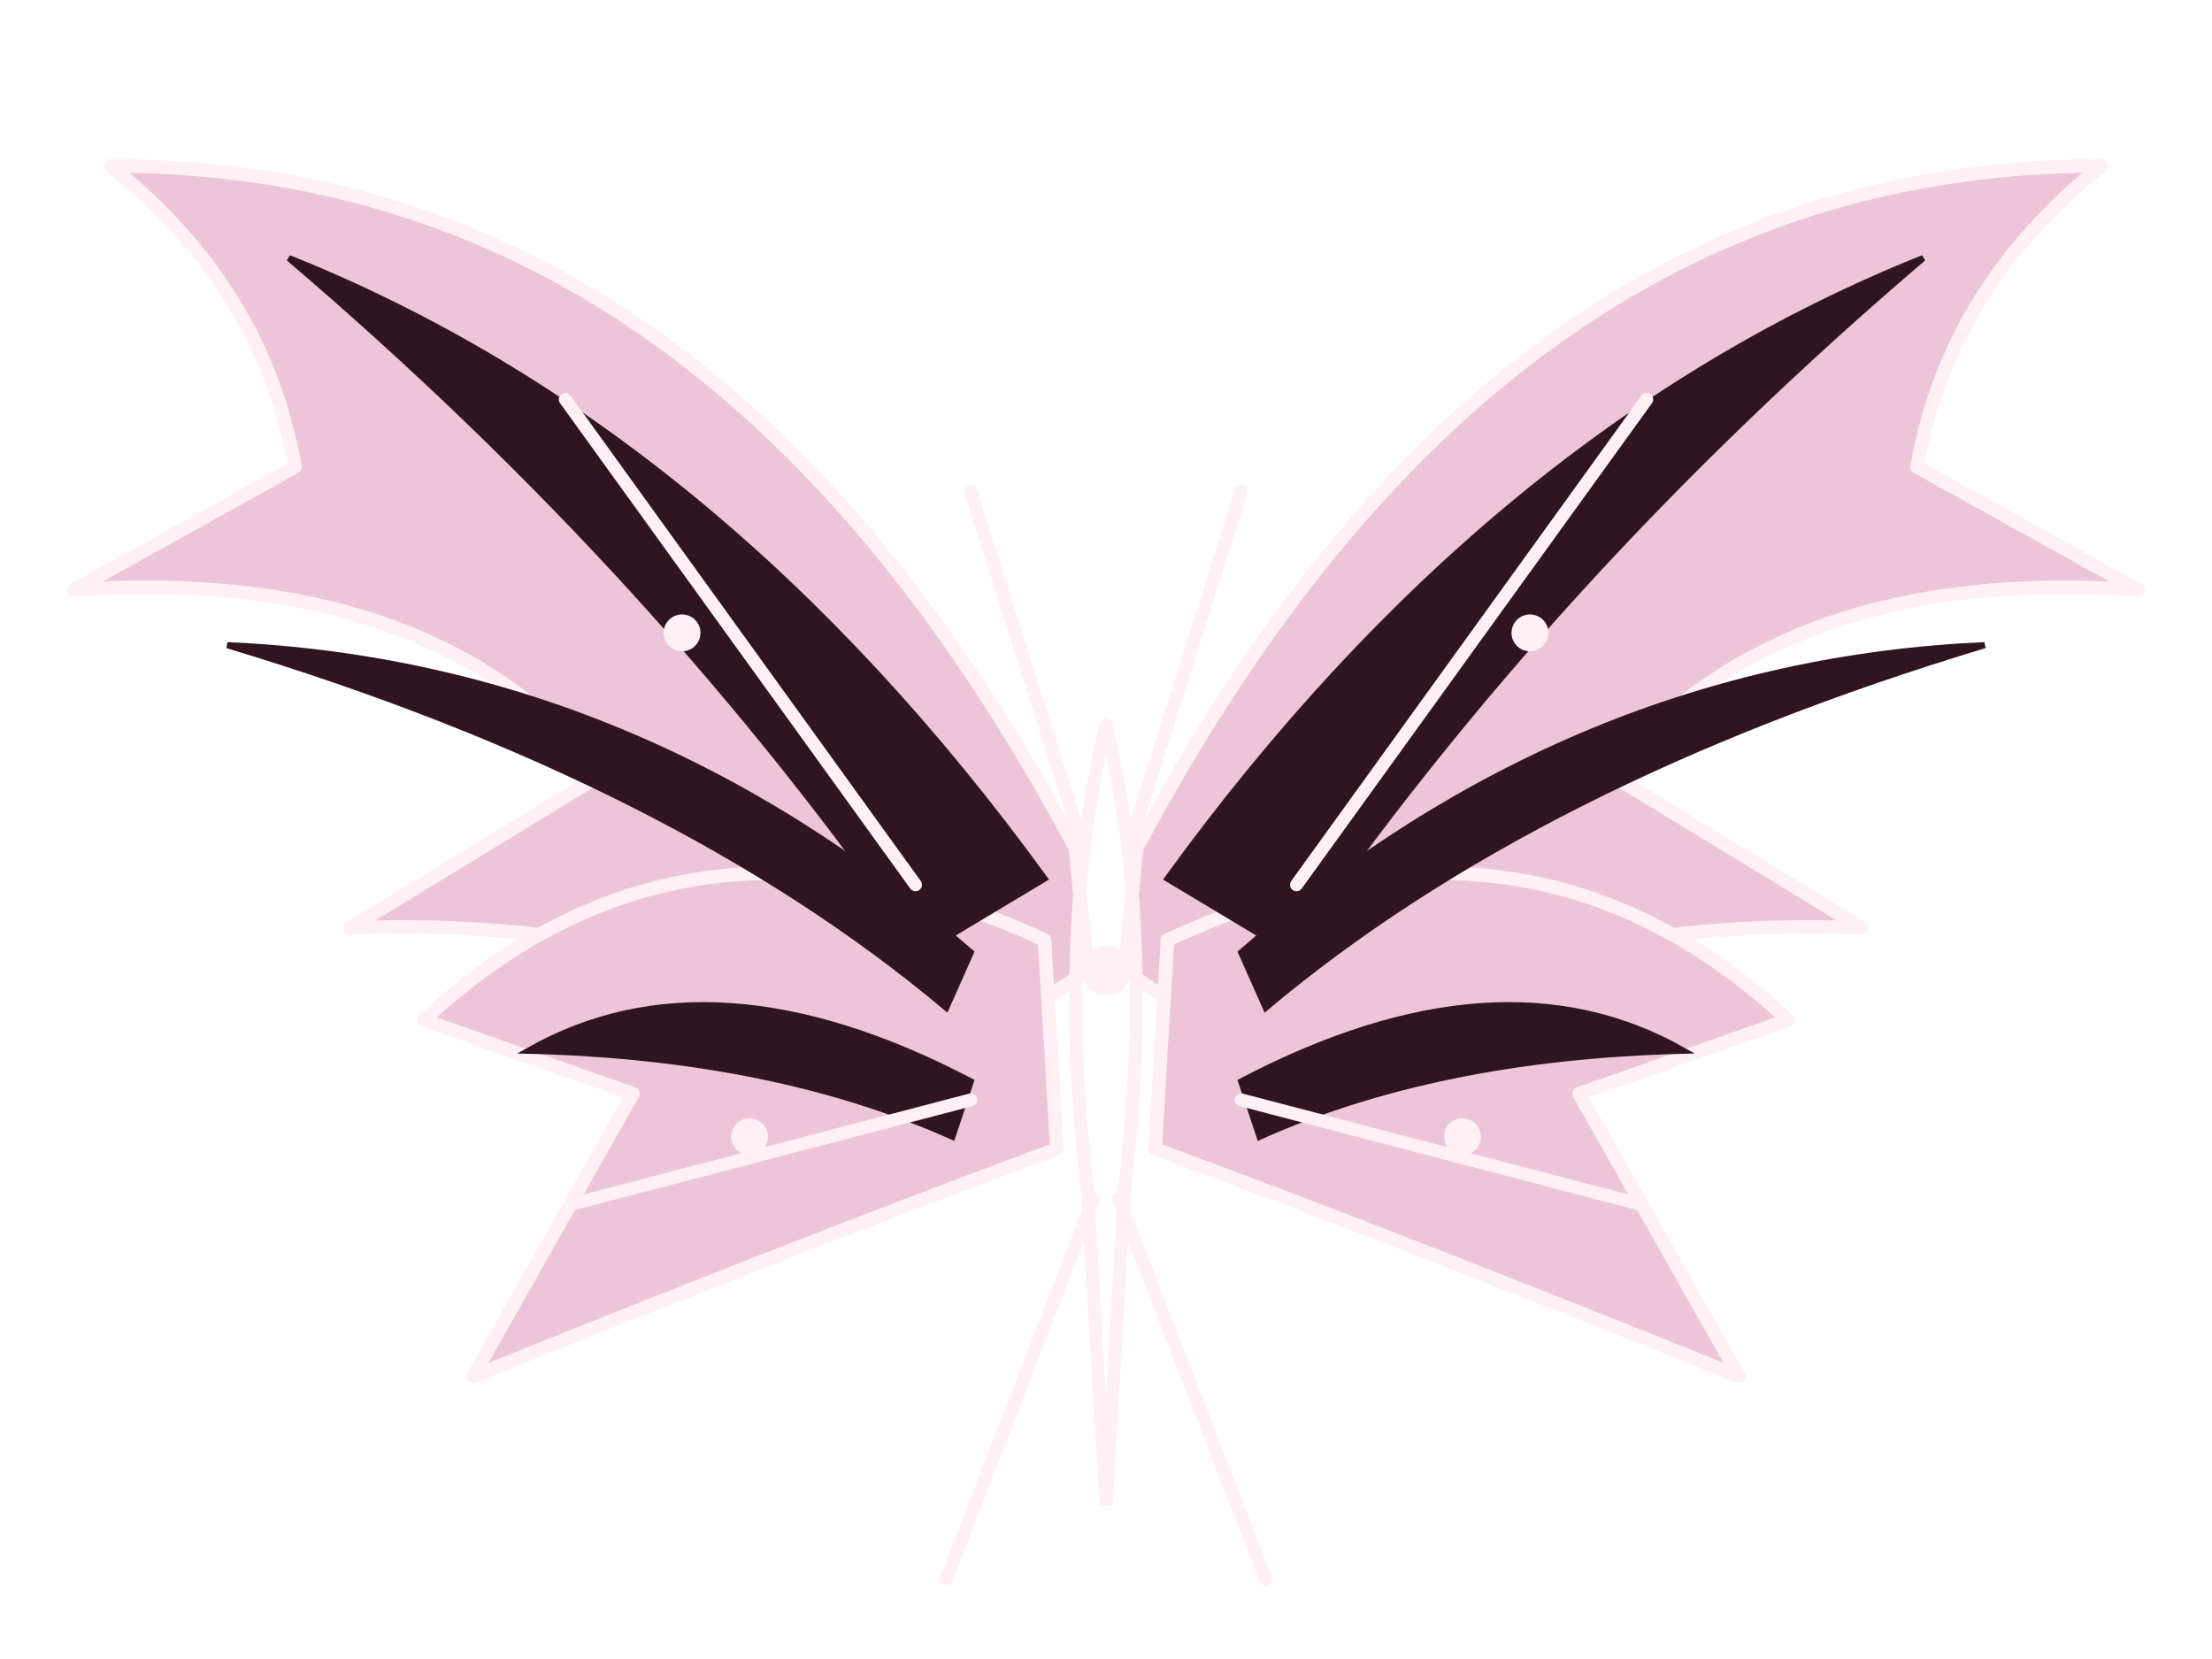
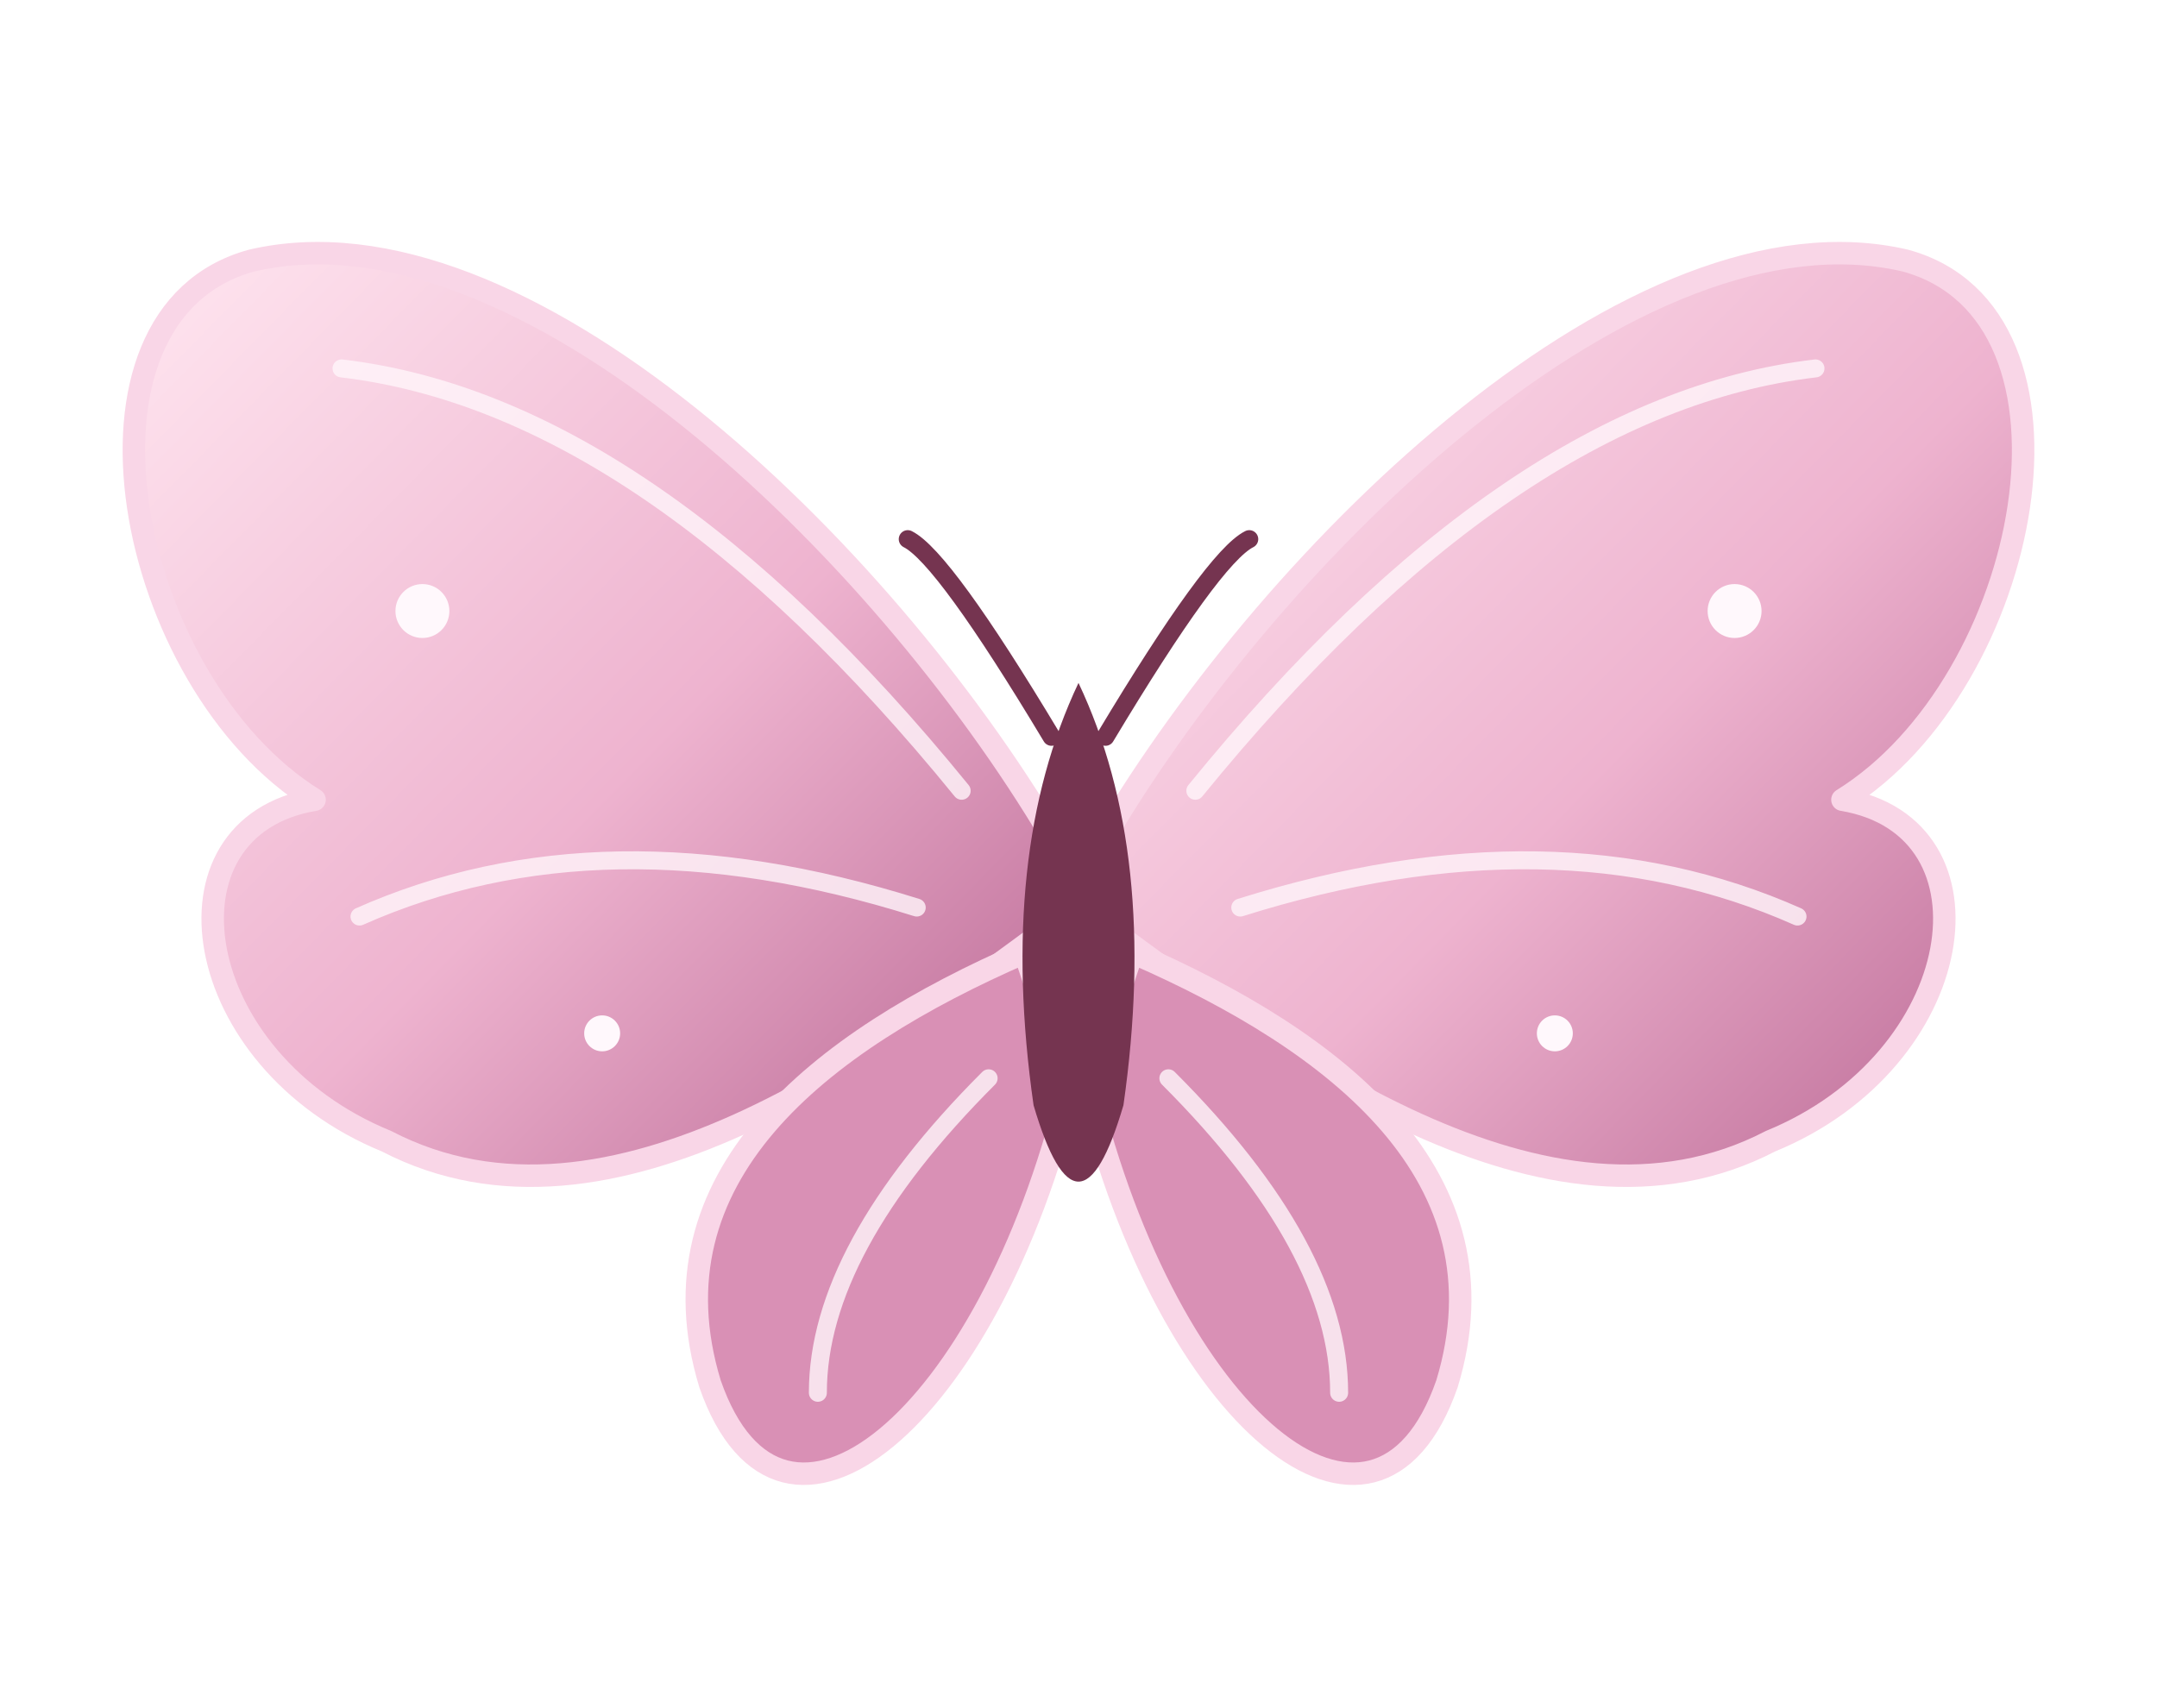
- <svg xmlns="http://www.w3.org/2000/svg" viewBox="0 0 360 270">
-   <g fill="#edc5d8" stroke="#fff0f6" stroke-width="2.2" stroke-linejoin="round">
-     <path d="M175 138C136 65 85 27 18 27Q43 47 48 76L12 96Q70 92 98 126L57 151Q110 149 154 173L177 158Z" />
-     <path d="M185 138C224 65 275 27 342 27Q317 47 312 76L348 96Q290 92 262 126L303 151Q250 149 206 173L183 158Z" />
-     <path d="M170 153Q112 126 69 166L103 178L77 224Q134 201 172 187Z" />
-     <path d="M190 153Q248 126 291 166L257 178L283 224Q226 201 188 187Z" />
+ <svg xmlns="http://www.w3.org/2000/svg" viewBox="0 0 240 190">
+   <defs>
+     <linearGradient id="wing" x1="0" y1="0" x2="1" y2="1">
+       <stop stop-color="#ffe6f0" />
+       <stop offset=".55" stop-color="#eeb3cf" />
+       <stop offset="1" stop-color="#b96793" />
+     </linearGradient>
+   </defs>
+   <g stroke="#f9d6e7" stroke-width="2.5" stroke-linejoin="round">
+     <path d="M117 93C98 61 58 22 28 29C6 35 14 76 35 89C17 92 21 118 43 127C68 140 98 117 117 103Z" fill="url(#wing)" />
+     <path d="M123 93C142 61 182 22 212 29C234 35 226 76 205 89C223 92 219 118 197 127C172 140 142 117 123 103Z" fill="url(#wing)" />
+     <path d="M114 106C91 116 72 131 79 154C87 177 110 158 119 121Z" fill="#d990b5" />
+     <path d="M126 106C149 116 168 131 161 154C153 177 130 158 121 121Z" fill="#d990b5" />
  </g>
-   <g fill="#301521" stroke="#301521" stroke-width="1">
-     <path d="M170 143Q117 70 47 42Q108 94 150 155Z" />
-     <path d="M190 143Q243 70 313 42Q252 94 210 155Z" />
-     <path d="M158 155Q104 108 37 105Q110 127 154 164Z" />
-     <path d="M202 155Q256 108 323 105Q250 127 206 164Z" />
-     <path d="M158 176Q116 154 86 171Q126 172 155 185Z" />
-     <path d="M202 176Q244 154 274 171Q234 172 205 185Z" />
+   <g fill="none" stroke="#fff5fa" stroke-width="2" stroke-linecap="round" opacity=".8">
+     <path d="M107 88Q72 45 38 41M102 101Q67 90 40 102M133 88Q168 45 202 41M138 101Q173 90 200 102" />
+     <path d="M110 120Q91 139 91 155M130 120Q149 139 149 155" />
  </g>
-   <g fill="none" stroke="#fff0f6" stroke-width="2.1" stroke-linecap="round">
-     <path d="M180 118Q172 151 177 194L180 245L183 194Q188 151 180 118" />
-     <path d="M176 137L158 80M184 137L202 80M178 195L154 257M182 195L206 257" />
-     <path d="M92 65L149 144M268 65L211 144M93 196L158 179M267 196L202 179" />
-   </g>
-   <g fill="#fff0f6">
-     <circle cx="180" cy="158" r="4" />
-     <circle cx="111" cy="103" r="3" />
-     <circle cx="249" cy="103" r="3" />
-     <circle cx="122" cy="185" r="3" />
-     <circle cx="238" cy="185" r="3" />
+   <path d="M120 76Q111 95 115 123Q120 140 125 123Q129 95 120 76Z" fill="#753450" />
+   <path d="M117 82Q105 62 101 60M123 82Q135 62 139 60" stroke="#753450" stroke-width="2" fill="none" stroke-linecap="round" />
+   <g fill="#fff8fc">
+     <circle cx="47" cy="68" r="3" />
+     <circle cx="193" cy="68" r="3" />
+     <circle cx="67" cy="115" r="2" />
+     <circle cx="173" cy="115" r="2" />
  </g>
</svg>
